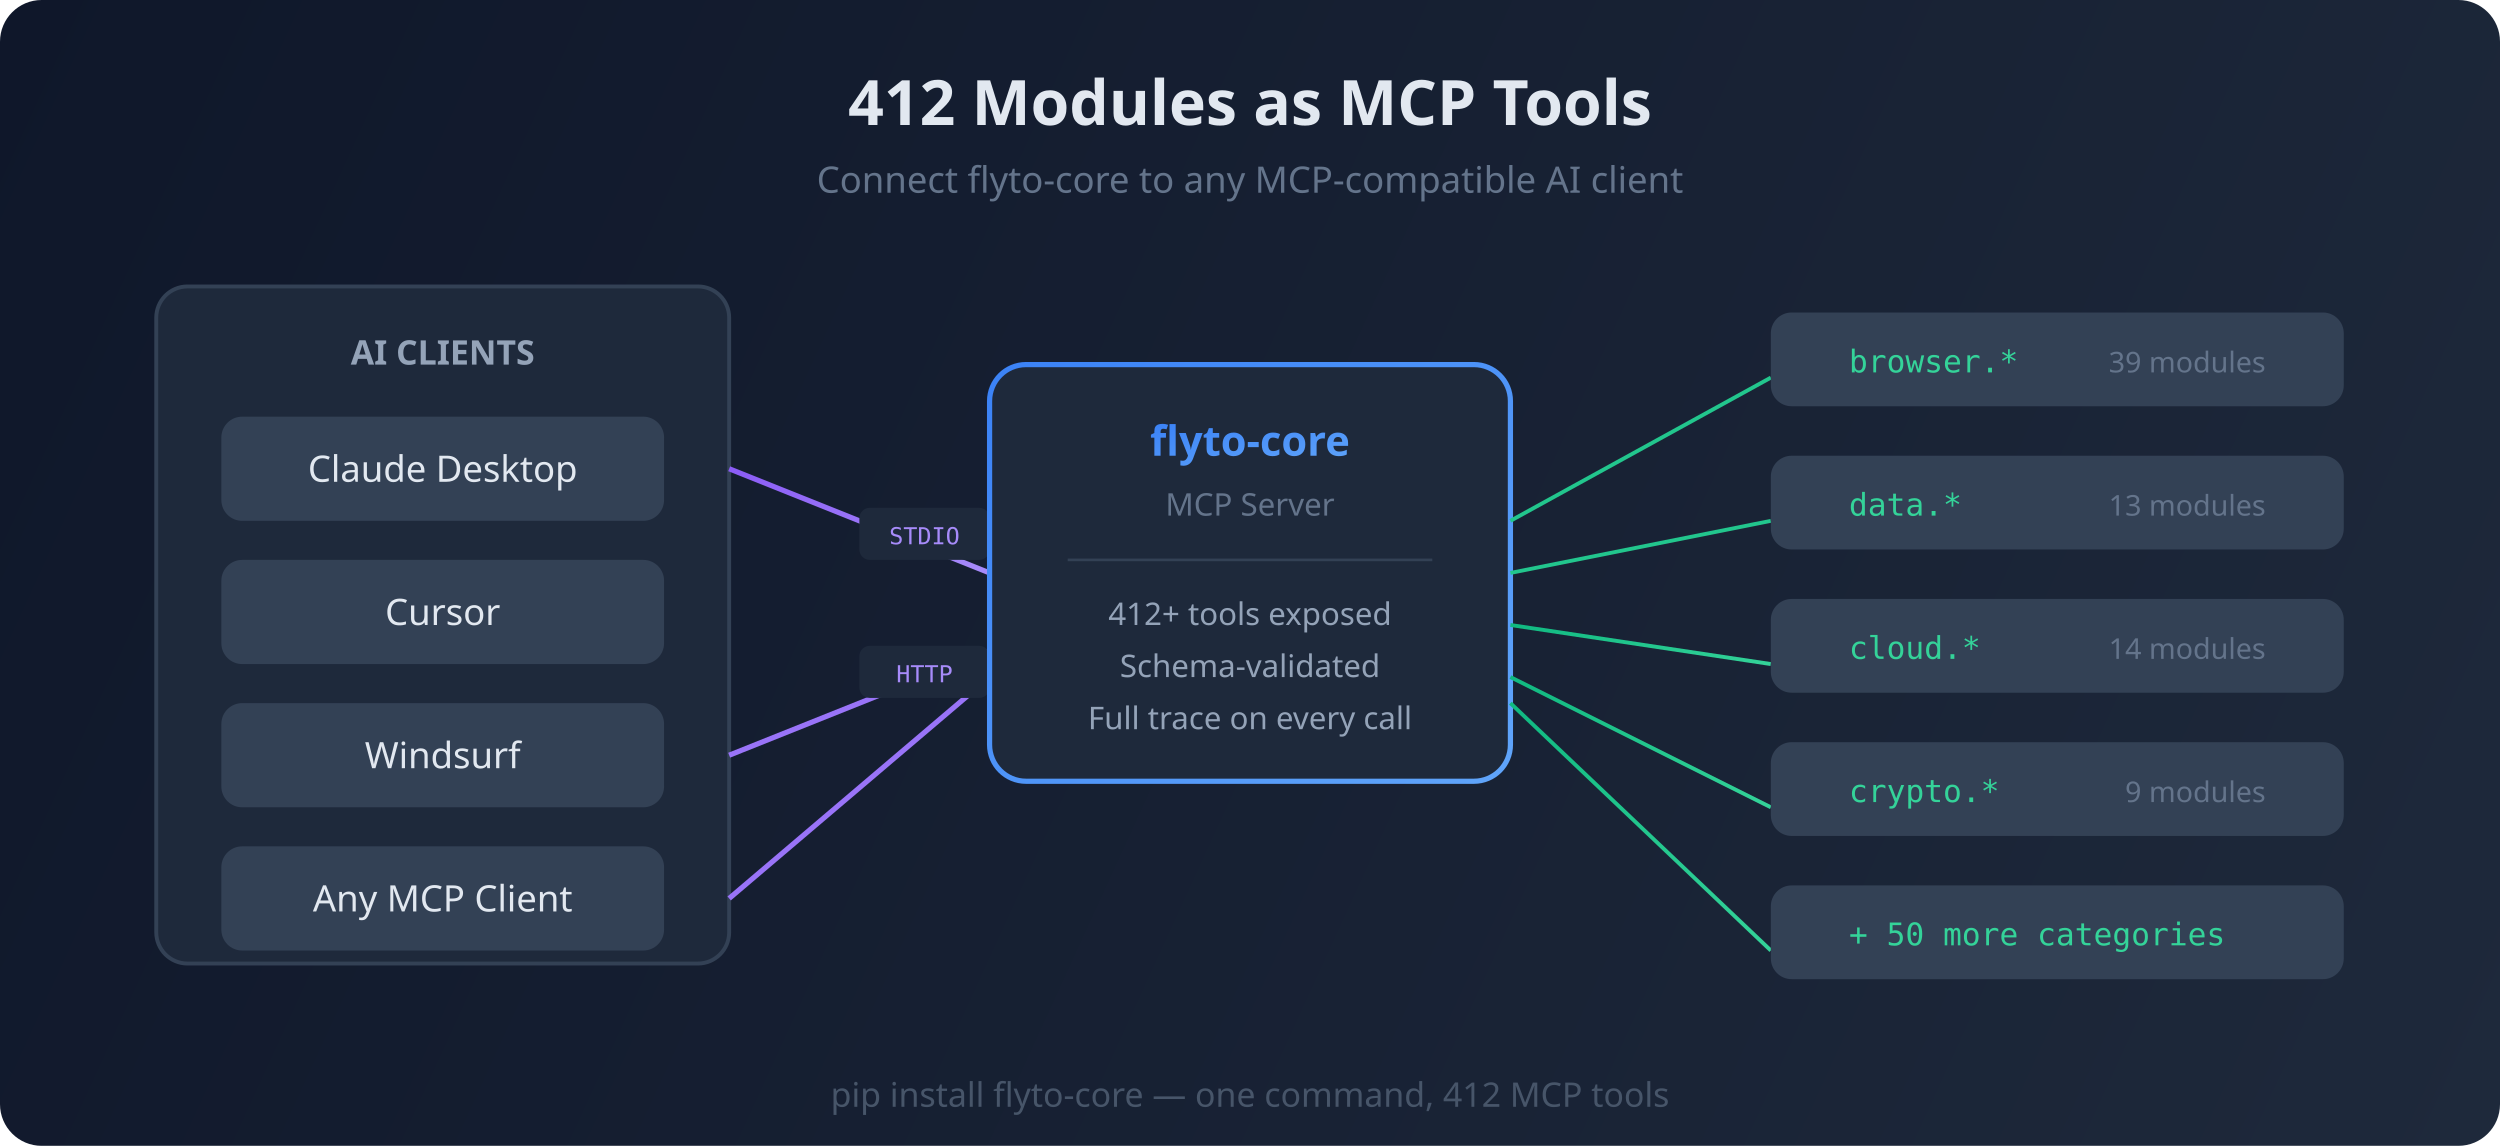
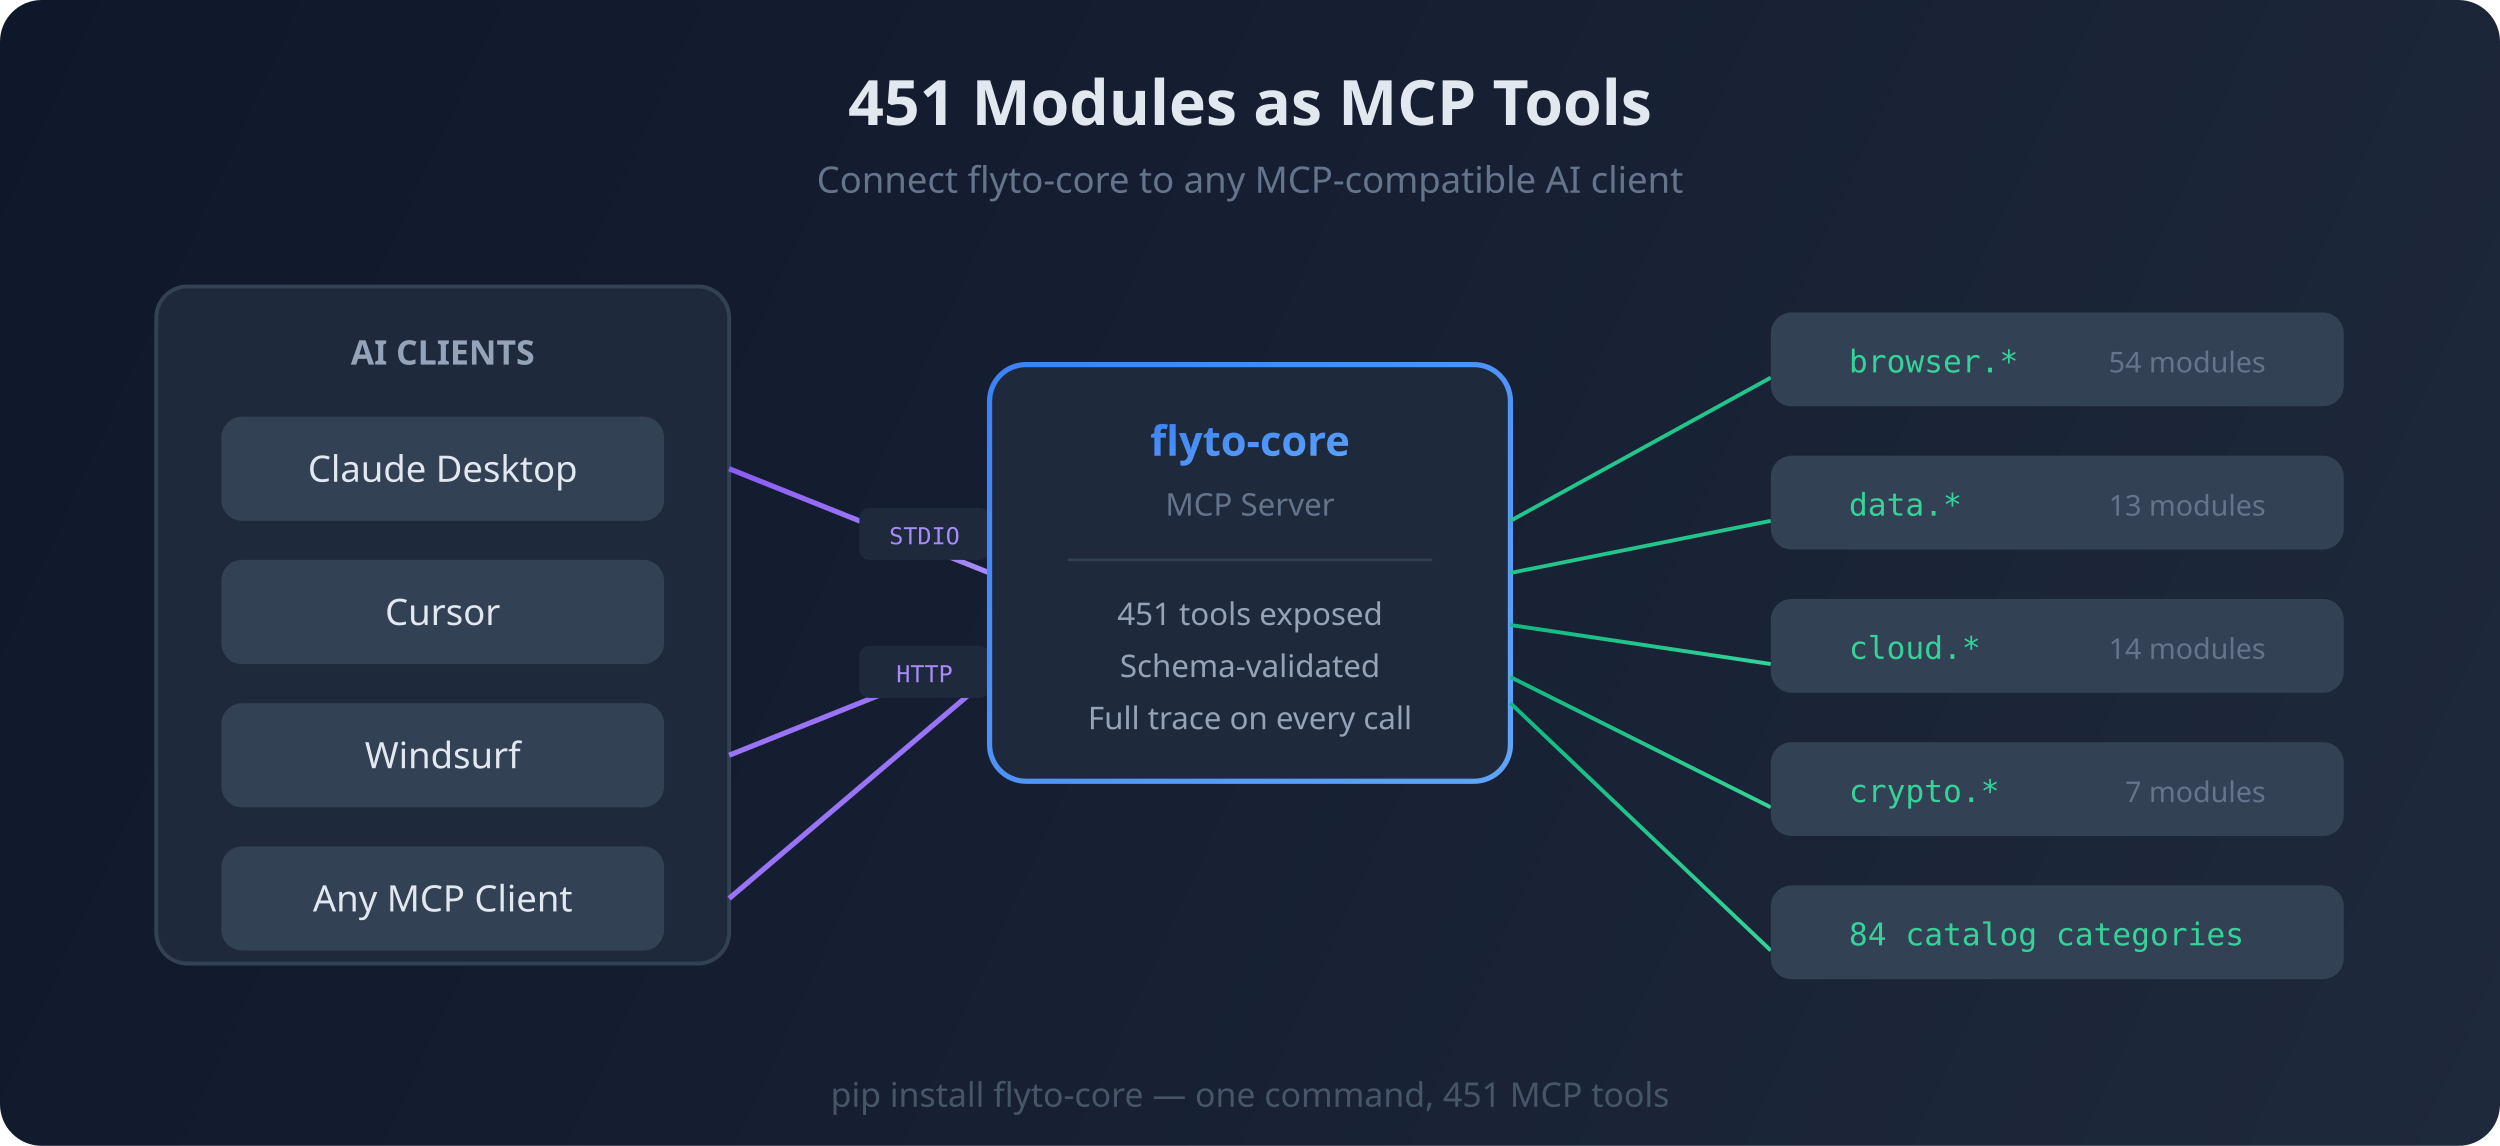
<svg xmlns="http://www.w3.org/2000/svg" viewBox="0 0 960 440" fill="none">
  <defs>
    <linearGradient id="bg" x1="0" y1="0" x2="960" y2="440" gradientUnits="userSpaceOnUse">
      <stop offset="0%" stop-color="#0f172a" />
      <stop offset="100%" stop-color="#1e293b" />
    </linearGradient>
    <linearGradient id="blue" x1="0" y1="0" x2="1" y2="1">
      <stop offset="0%" stop-color="#3b82f6" />
      <stop offset="100%" stop-color="#60a5fa" />
    </linearGradient>
    <linearGradient id="purple" x1="0" y1="0" x2="1" y2="1">
      <stop offset="0%" stop-color="#8b5cf6" />
      <stop offset="100%" stop-color="#a78bfa" />
    </linearGradient>
    <linearGradient id="green" x1="0" y1="0" x2="1" y2="1">
      <stop offset="0%" stop-color="#10b981" />
      <stop offset="100%" stop-color="#34d399" />
    </linearGradient>
  </defs>
  <rect width="960" height="440" rx="16" fill="url(#bg)" />
-   <text x="480" y="48" text-anchor="middle" fill="#e2e8f0" font-family="system-ui,sans-serif" font-size="24" font-weight="700">412 Modules as MCP Tools</text>
+   <text x="480" y="48" text-anchor="middle" fill="#e2e8f0" font-family="system-ui,sans-serif" font-size="24" font-weight="700">451 Modules as MCP Tools</text>
  <text x="480" y="74" text-anchor="middle" fill="#64748b" font-family="system-ui,sans-serif" font-size="14">Connect flyto-core to any MCP-compatible AI client</text>
  <rect x="60" y="110" width="220" height="260" rx="12" fill="#1e293b" stroke="#334155" stroke-width="1.5" />
  <text x="170" y="140" text-anchor="middle" fill="#94a3b8" font-family="system-ui,sans-serif" font-size="13" font-weight="600">AI CLIENTS</text>
  <rect x="85" y="160" width="170" height="40" rx="8" fill="#334155" />
  <text x="170" y="185" text-anchor="middle" fill="#e2e8f0" font-family="system-ui,sans-serif" font-size="14">Claude Desktop</text>
  <rect x="85" y="215" width="170" height="40" rx="8" fill="#334155" />
  <text x="170" y="240" text-anchor="middle" fill="#e2e8f0" font-family="system-ui,sans-serif" font-size="14">Cursor</text>
  <rect x="85" y="270" width="170" height="40" rx="8" fill="#334155" />
  <text x="170" y="295" text-anchor="middle" fill="#e2e8f0" font-family="system-ui,sans-serif" font-size="14">Windsurf</text>
  <rect x="85" y="325" width="170" height="40" rx="8" fill="#334155" />
  <text x="170" y="350" text-anchor="middle" fill="#e2e8f0" font-family="system-ui,sans-serif" font-size="14">Any MCP Client</text>
  <line x1="280" y1="180" x2="380" y2="220" stroke="url(#purple)" stroke-width="2" />
  <line x1="280" y1="235" x2="380" y2="235" stroke="url(#purple)" stroke-width="2" />
  <line x1="280" y1="290" x2="380" y2="250" stroke="url(#purple)" stroke-width="2" />
  <line x1="280" y1="345" x2="380" y2="260" stroke="url(#purple)" stroke-width="2" />
  <rect x="330" y="195" width="50" height="20" rx="4" fill="#1e293b" />
  <text x="355" y="209" text-anchor="middle" fill="#a78bfa" font-family="monospace" font-size="9">STDIO</text>
  <rect x="330" y="248" width="50" height="20" rx="4" fill="#1e293b" />
  <text x="355" y="262" text-anchor="middle" fill="#a78bfa" font-family="monospace" font-size="9">HTTP</text>
  <rect x="380" y="140" width="200" height="160" rx="14" fill="#1e293b" stroke="url(#blue)" stroke-width="2" />
  <text x="480" y="175" text-anchor="middle" fill="url(#blue)" font-family="system-ui,sans-serif" font-size="16" font-weight="700">flyto-core</text>
  <text x="480" y="198" text-anchor="middle" fill="#64748b" font-family="system-ui,sans-serif" font-size="12">MCP Server</text>
  <line x1="410" y1="215" x2="550" y2="215" stroke="#334155" stroke-width="1" />
-   <text x="480" y="240" text-anchor="middle" fill="#94a3b8" font-family="system-ui,sans-serif" font-size="12">412+ tools exposed</text>
+   <text x="480" y="240" text-anchor="middle" fill="#94a3b8" font-family="system-ui,sans-serif" font-size="12">451 tools exposed</text>
  <text x="480" y="260" text-anchor="middle" fill="#94a3b8" font-family="system-ui,sans-serif" font-size="12">Schema-validated</text>
  <text x="480" y="280" text-anchor="middle" fill="#94a3b8" font-family="system-ui,sans-serif" font-size="12">Full trace on every call</text>
  <line x1="580" y1="200" x2="680" y2="145" stroke="url(#green)" stroke-width="1.5" />
  <line x1="580" y1="220" x2="680" y2="200" stroke="url(#green)" stroke-width="1.5" />
  <line x1="580" y1="240" x2="680" y2="255" stroke="url(#green)" stroke-width="1.5" />
  <line x1="580" y1="260" x2="680" y2="310" stroke="url(#green)" stroke-width="1.5" />
  <line x1="580" y1="270" x2="680" y2="365" stroke="url(#green)" stroke-width="1.5" />
  <rect x="680" y="120" width="220" height="36" rx="8" fill="#334155" />
  <text x="710" y="143" fill="#34d399" font-family="monospace" font-size="12">browser.*</text>
-   <text x="870" y="143" text-anchor="end" fill="#64748b" font-family="system-ui,sans-serif" font-size="11">39 modules</text>
+   <text x="870" y="143" text-anchor="end" fill="#64748b" font-family="system-ui,sans-serif" font-size="11">54 modules</text>
  <rect x="680" y="175" width="220" height="36" rx="8" fill="#334155" />
  <text x="710" y="198" fill="#34d399" font-family="monospace" font-size="12">data.*</text>
  <text x="870" y="198" text-anchor="end" fill="#64748b" font-family="system-ui,sans-serif" font-size="11">13 modules</text>
  <rect x="680" y="230" width="220" height="36" rx="8" fill="#334155" />
  <text x="710" y="253" fill="#34d399" font-family="monospace" font-size="12">cloud.*</text>
  <text x="870" y="253" text-anchor="end" fill="#64748b" font-family="system-ui,sans-serif" font-size="11">14 modules</text>
  <rect x="680" y="285" width="220" height="36" rx="8" fill="#334155" />
  <text x="710" y="308" fill="#34d399" font-family="monospace" font-size="12">crypto.*</text>
-   <text x="870" y="308" text-anchor="end" fill="#64748b" font-family="system-ui,sans-serif" font-size="11">9 modules</text>
+   <text x="870" y="308" text-anchor="end" fill="#64748b" font-family="system-ui,sans-serif" font-size="11">7 modules</text>
  <rect x="680" y="340" width="220" height="36" rx="8" fill="#334155" />
-   <text x="710" y="363" fill="#34d399" font-family="monospace" font-size="12">+ 50 more categories</text>
-   <text x="480" y="425" text-anchor="middle" fill="#475569" font-family="system-ui,sans-serif" font-size="13">pip install flyto-core — one command, 412 MCP tools</text>
+   <text x="710" y="363" fill="#34d399" font-family="monospace" font-size="12">84 catalog categories</text>
+   <text x="480" y="425" text-anchor="middle" fill="#475569" font-family="system-ui,sans-serif" font-size="13">pip install flyto-core — one command, 451 MCP tools</text>
</svg>
